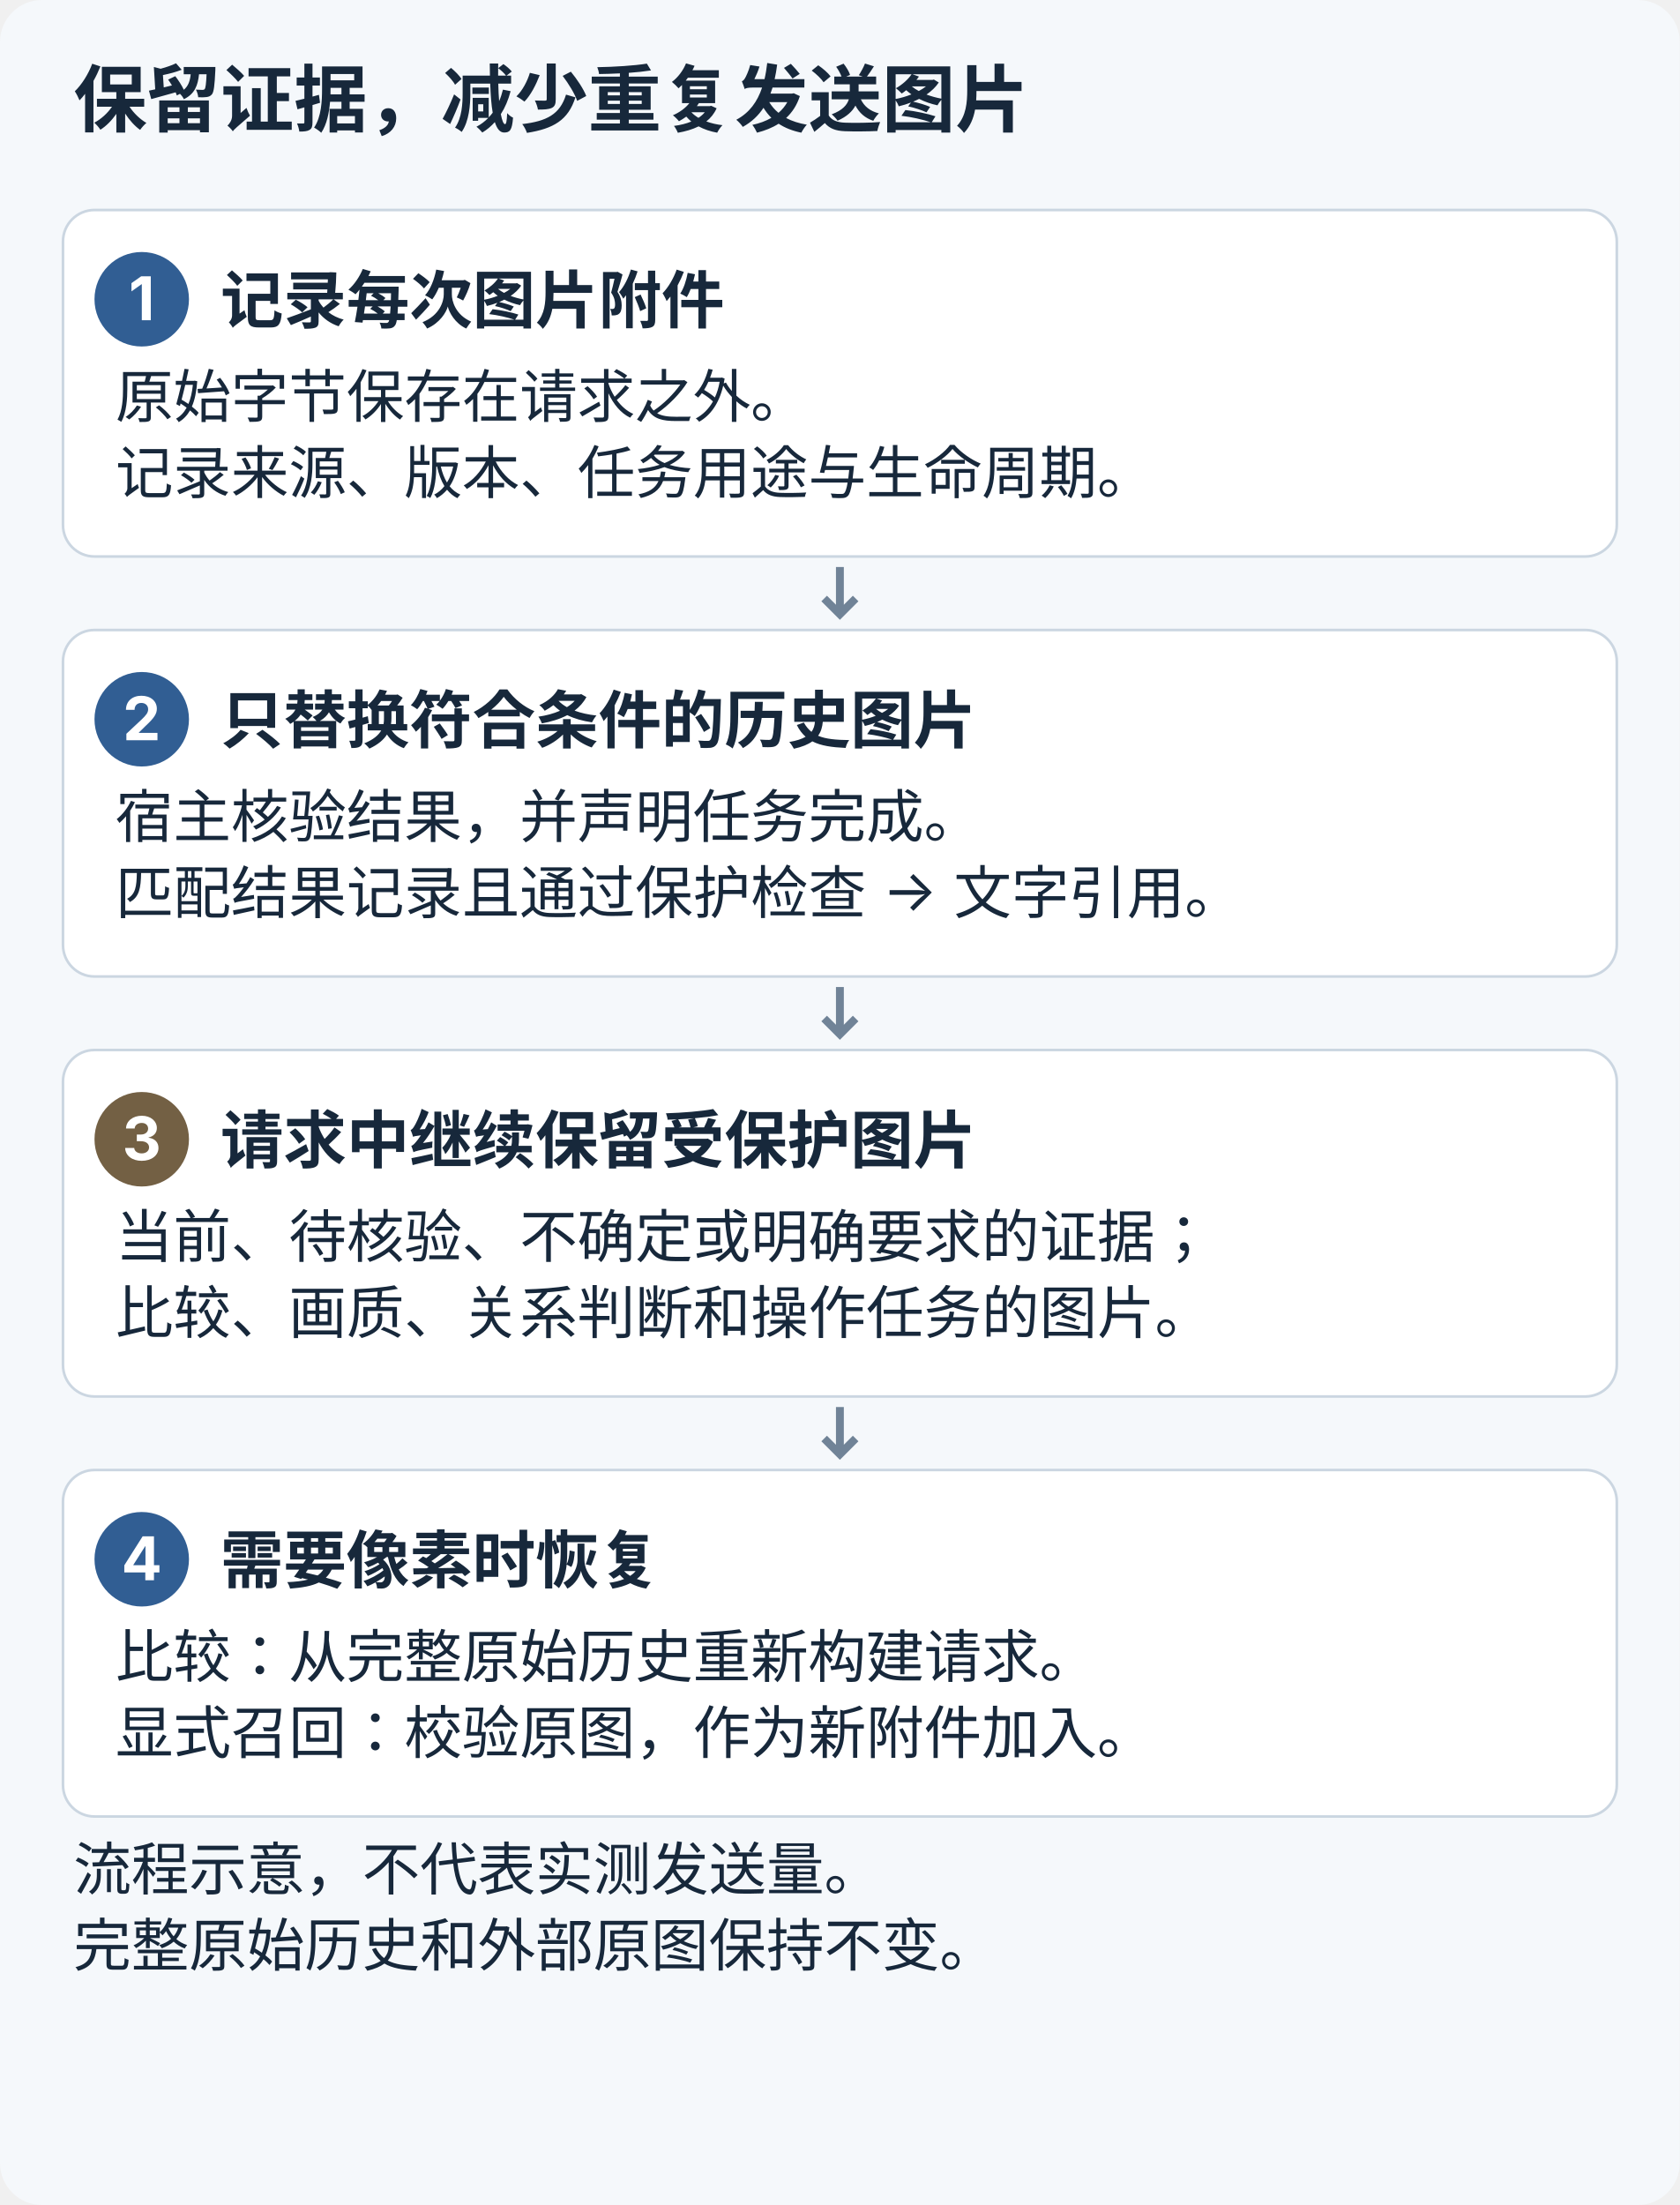
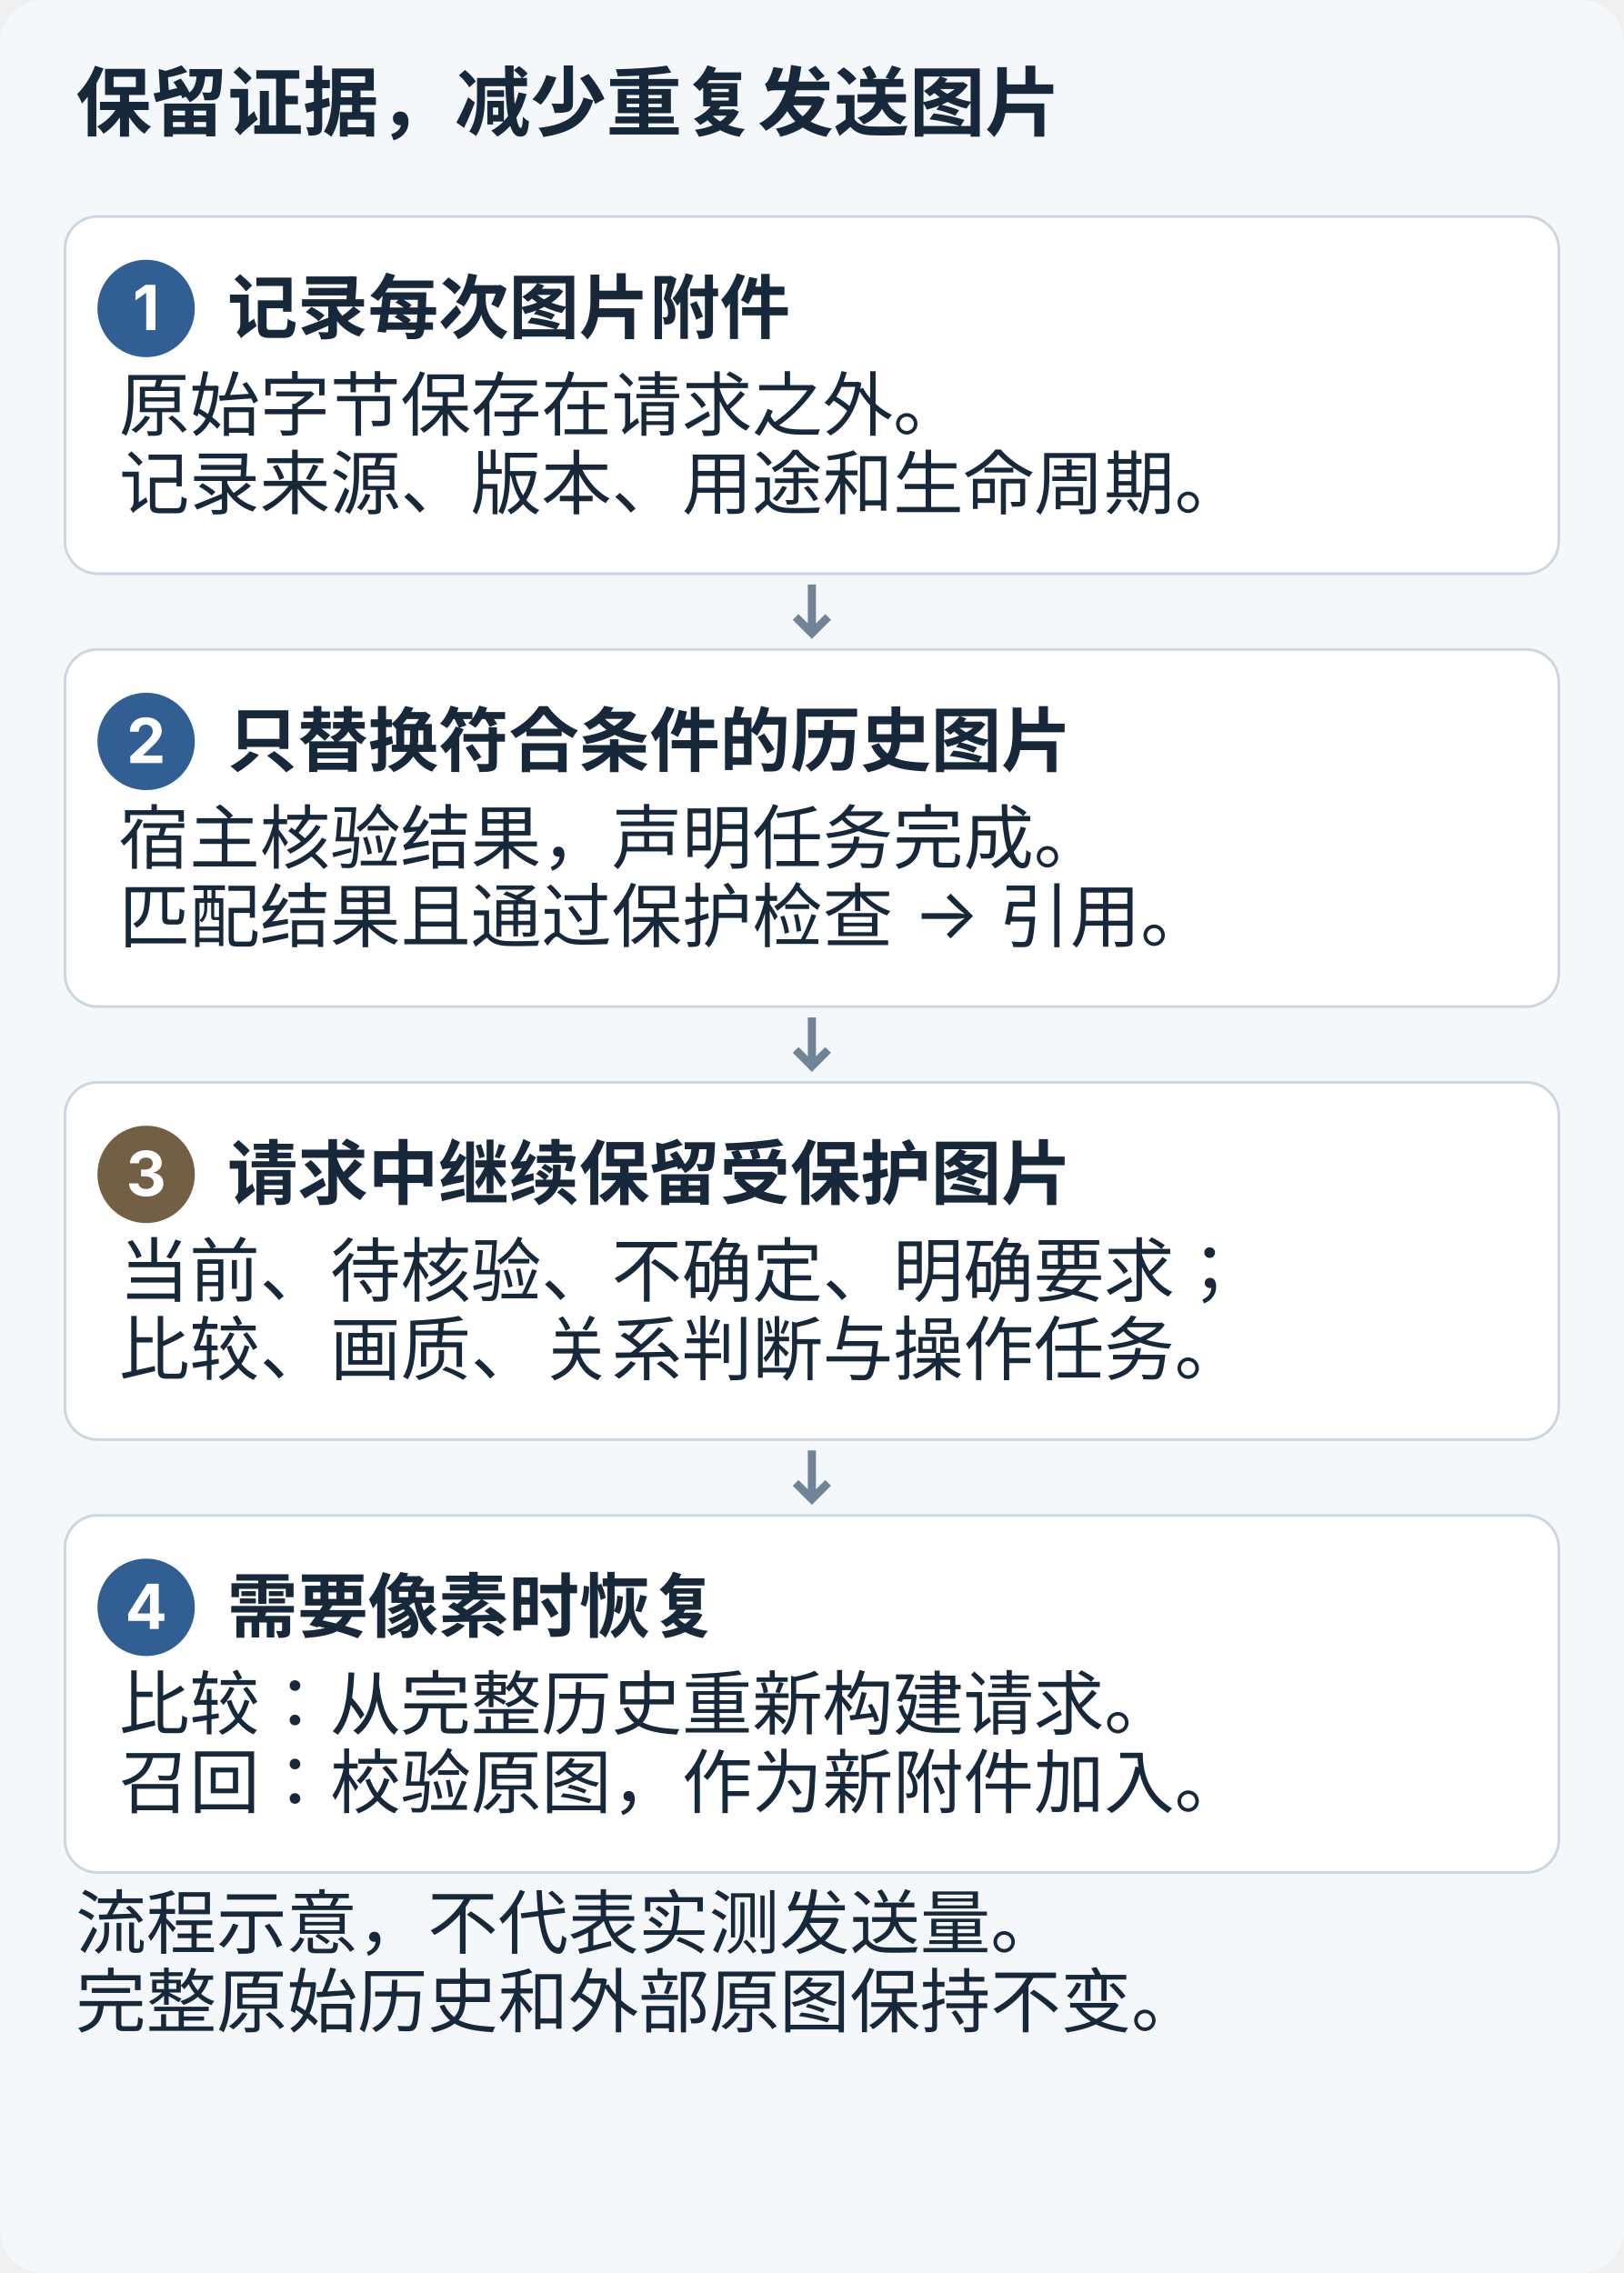
- <svg xmlns="http://www.w3.org/2000/svg" width="640" height="840" viewBox="0 0 640 840" role="img" aria-labelledby="title desc">
-   <style>text{font-family:system-ui,-apple-system,BlinkMacSystemFont,"Segoe UI",sans-serif;fill:#17283b}.heading{font-size:28px;font-weight:700}.label{font-size:24px;font-weight:650}.body{font-size:22px}.step{font-size:23px;font-weight:700;fill:#fff}.arrow{fill:none;stroke:#708397;stroke-width:3}</style>
-   <rect width="640" height="840" rx="16" fill="#f5f8fb" />
+ <svg xmlns="http://www.w3.org/2000/svg" width="600" height="840" viewBox="0 0 600 840" role="img" aria-labelledby="title desc">
+   <style>text{font-family:system-ui,-apple-system,BlinkMacSystemFont,"Segoe UI",sans-serif;fill:#17283b}.heading{font-size:28px;font-weight:700}.label{font-size:26px;font-weight:650}.body{font-size:26px}.step{font-size:23px;font-weight:700;fill:#fff}.arrow{fill:none;stroke:#708397;stroke-width:3}</style>
+   <rect width="600" height="840" rx="16" fill="#f5f8fb" />
  <text class="heading" x="28" y="48">保留证据，减少重复发送图片</text>
-   <rect x="24" y="80" width="592" height="132" rx="12" fill="#fff" stroke="#cbd6e1" />
+   <rect x="24" y="80" width="552" height="132" rx="12" fill="#fff" stroke="#cbd6e1" />
  <circle cx="54" cy="114" r="18" fill="#315e93" />
  <text class="step" text-anchor="middle" x="54" y="122">1</text>
  <text class="label" x="84" y="123">记录每次图片附件</text>
  <text class="body" x="44" y="159">原始字节保存在请求之外。</text>
-   <text class="body" x="44" y="188">记录来源、版本、任务用途与生命周期。</text>
-   <path class="arrow" d="M320 216 v18 m-6 -6 6 6 6 -6" />
-   <rect x="24" y="240" width="592" height="132" rx="12" fill="#fff" stroke="#cbd6e1" />
+   <text class="body" x="44" y="188">记录来源、版本、用途和生命周期。</text>
+   <path class="arrow" d="M300 216 v18 m-6 -6 6 6 6 -6" />
+   <rect x="24" y="240" width="552" height="132" rx="12" fill="#fff" stroke="#cbd6e1" />
  <circle cx="54" cy="274" r="18" fill="#315e93" />
  <text class="step" text-anchor="middle" x="54" y="282">2</text>
  <text class="label" x="84" y="283">只替换符合条件的历史图片</text>
-   <text class="body" x="44" y="319">宿主核验结果，并声明任务完成。</text>
-   <text class="body" x="44" y="348">匹配结果记录且通过保护检查 → 文字引用。</text>
-   <path class="arrow" d="M320 376 v18 m-6 -6 6 6 6 -6" />
-   <rect x="24" y="400" width="592" height="132" rx="12" fill="#fff" stroke="#cbd6e1" />
+   <text class="body" x="44" y="319">宿主核验结果，声明任务完成。</text>
+   <text class="body" x="44" y="348">匹配结果且通过保护检查 → 引用。</text>
+   <path class="arrow" d="M300 376 v18 m-6 -6 6 6 6 -6" />
+   <rect x="24" y="400" width="552" height="132" rx="12" fill="#fff" stroke="#cbd6e1" />
  <circle cx="54" cy="434" r="18" fill="#736044" />
  <text class="step" text-anchor="middle" x="54" y="442">3</text>
  <text class="label" x="84" y="443">请求中继续保留受保护图片</text>
-   <text class="body" x="44" y="479">当前、待核验、不确定或明确要求的证据；</text>
-   <text class="body" x="44" y="508">比较、画质、关系判断和操作任务的图片。</text>
-   <path class="arrow" d="M320 536 v18 m-6 -6 6 6 6 -6" />
-   <rect x="24" y="560" width="592" height="132" rx="12" fill="#fff" stroke="#cbd6e1" />
+   <text class="body" x="44" y="479">当前、待核验、不确定、明确要求；</text>
+   <text class="body" x="44" y="508">比较、画质、关系判断与操作任务。</text>
+   <path class="arrow" d="M300 536 v18 m-6 -6 6 6 6 -6" />
+   <rect x="24" y="560" width="552" height="132" rx="12" fill="#fff" stroke="#cbd6e1" />
  <circle cx="54" cy="594" r="18" fill="#315e93" />
  <text class="step" text-anchor="middle" x="54" y="602">4</text>
  <text class="label" x="84" y="603">需要像素时恢复</text>
-   <text class="body" x="44" y="639">比较：从完整原始历史重新构建请求。</text>
-   <text class="body" x="44" y="668">显式召回：校验原图，作为新附件加入。</text>
+   <text class="body" x="44" y="639">比较：从完整历史重新构建请求。</text>
+   <text class="body" x="44" y="668">召回：校验原图，作为新附件加入。</text>
  <text class="body" x="28" y="720">流程示意，不代表实测发送量。</text>
  <text class="body" x="28" y="749">完整原始历史和外部原图保持不变。</text>
</svg>
